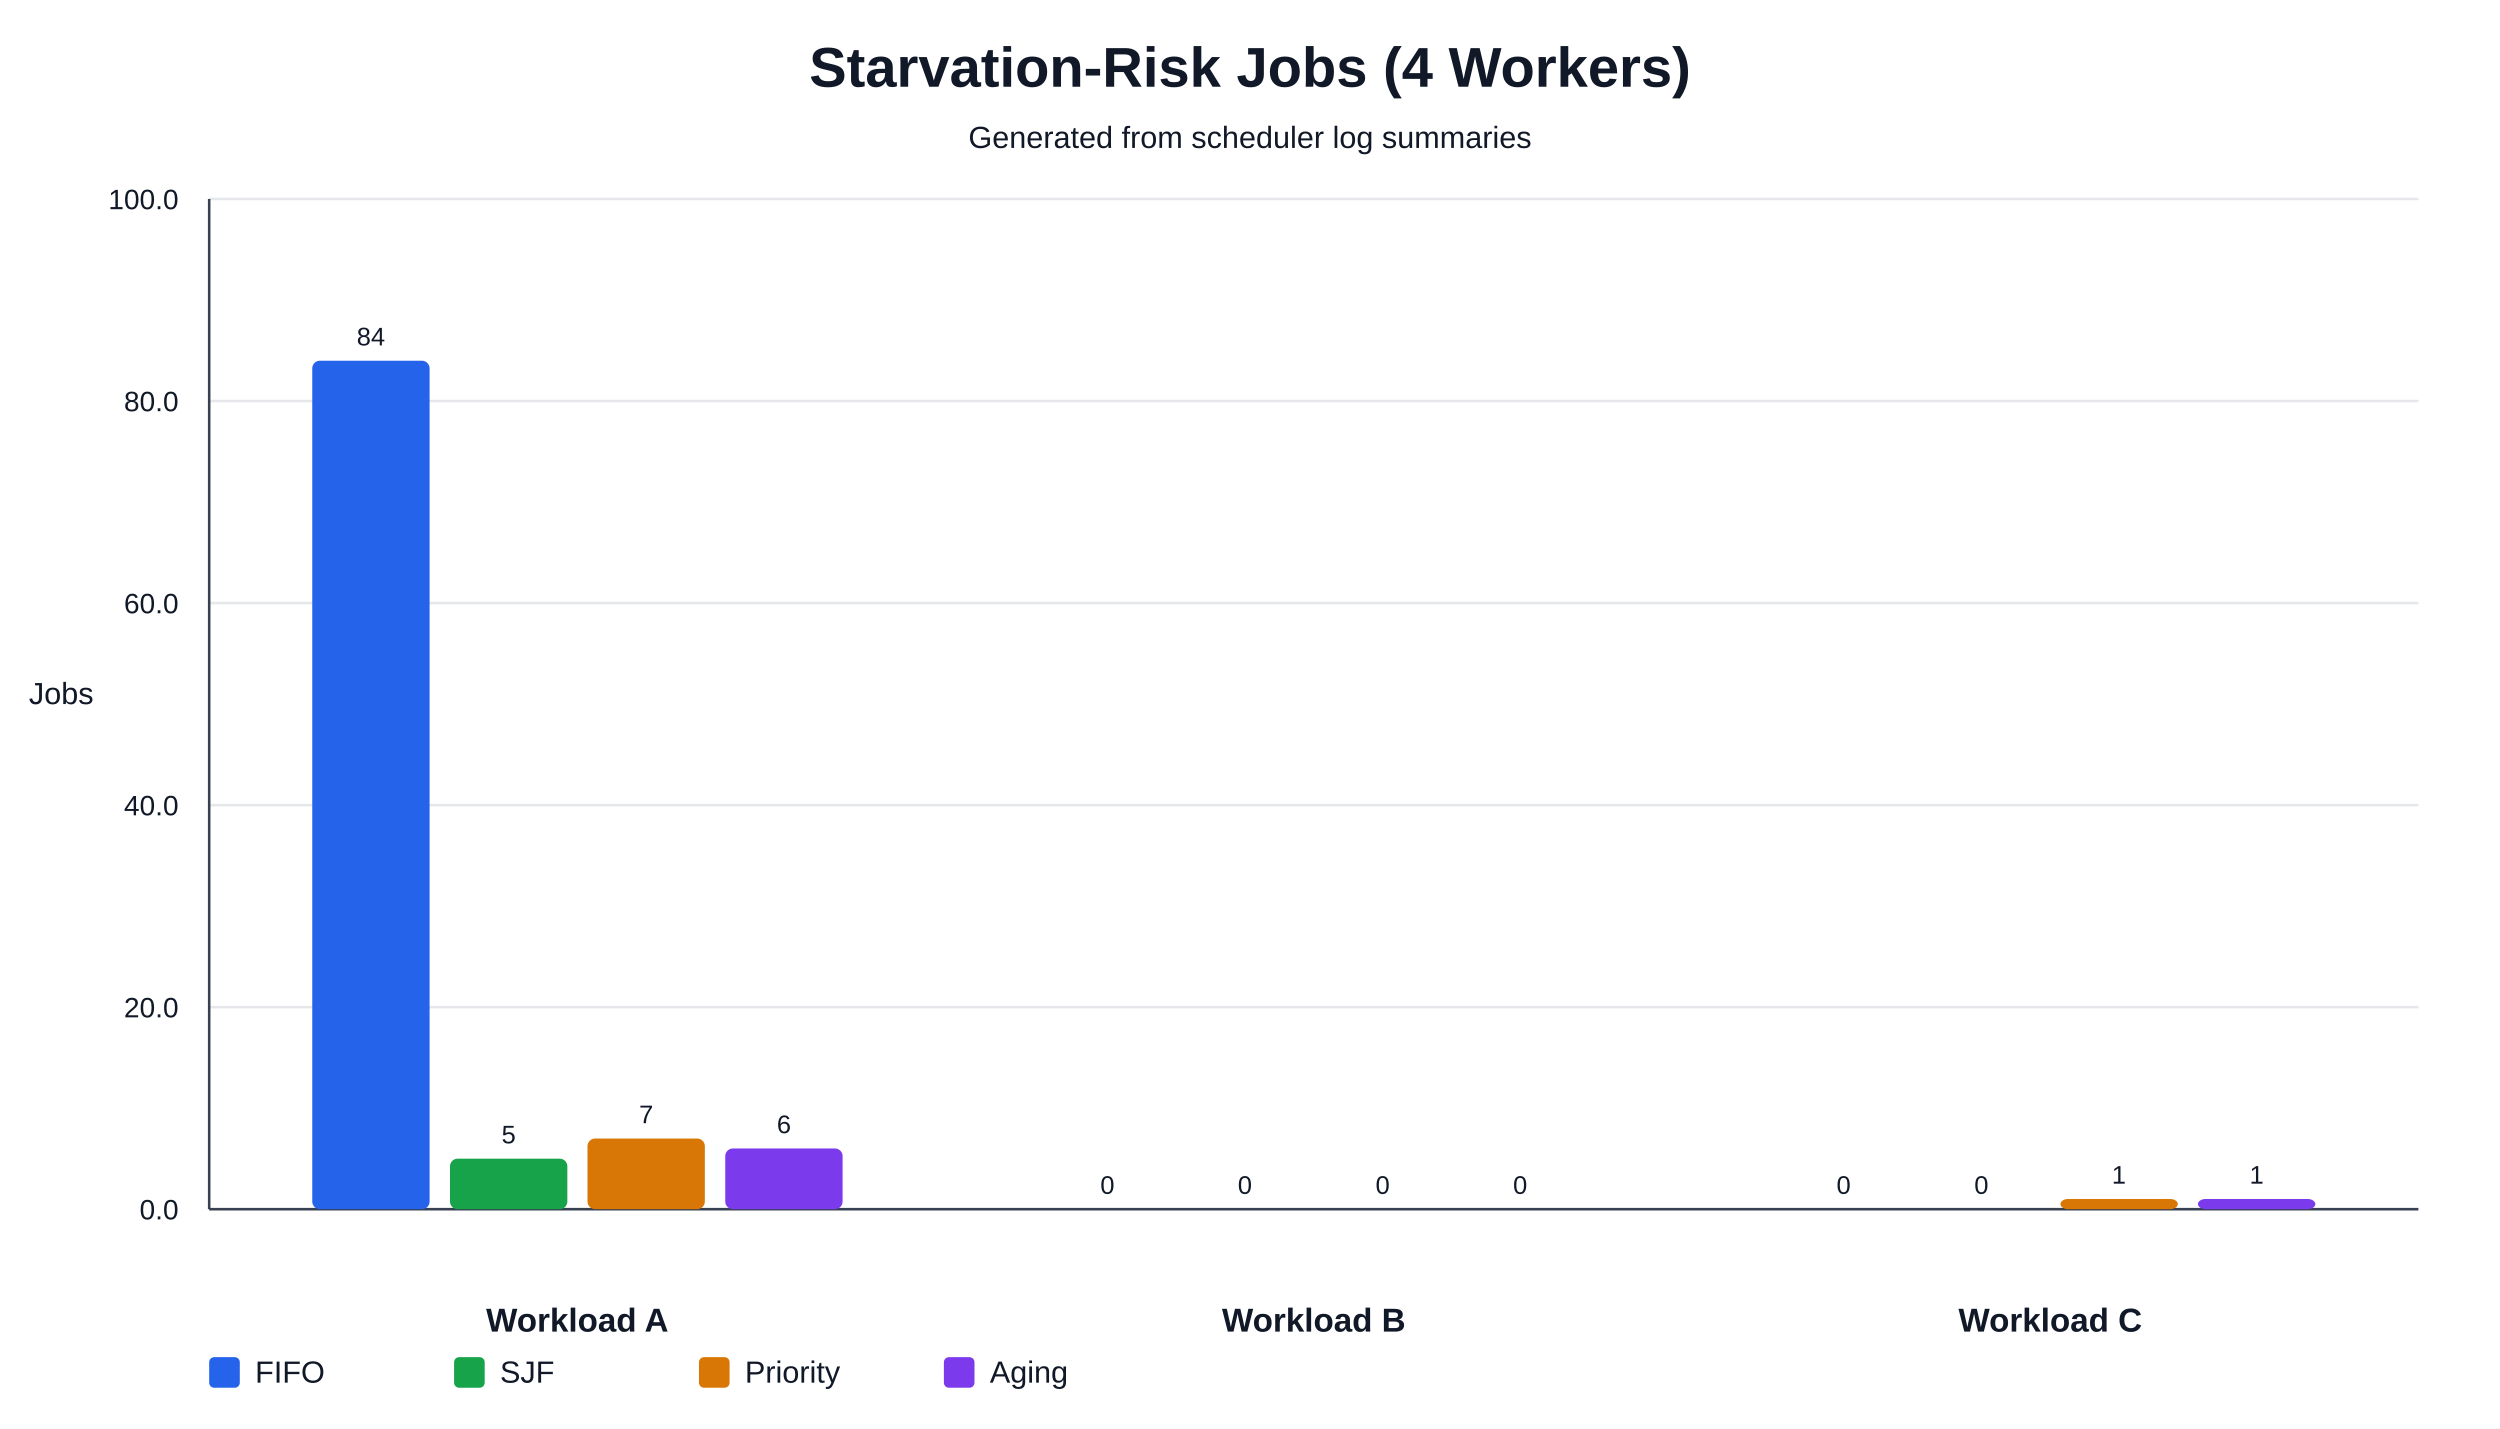
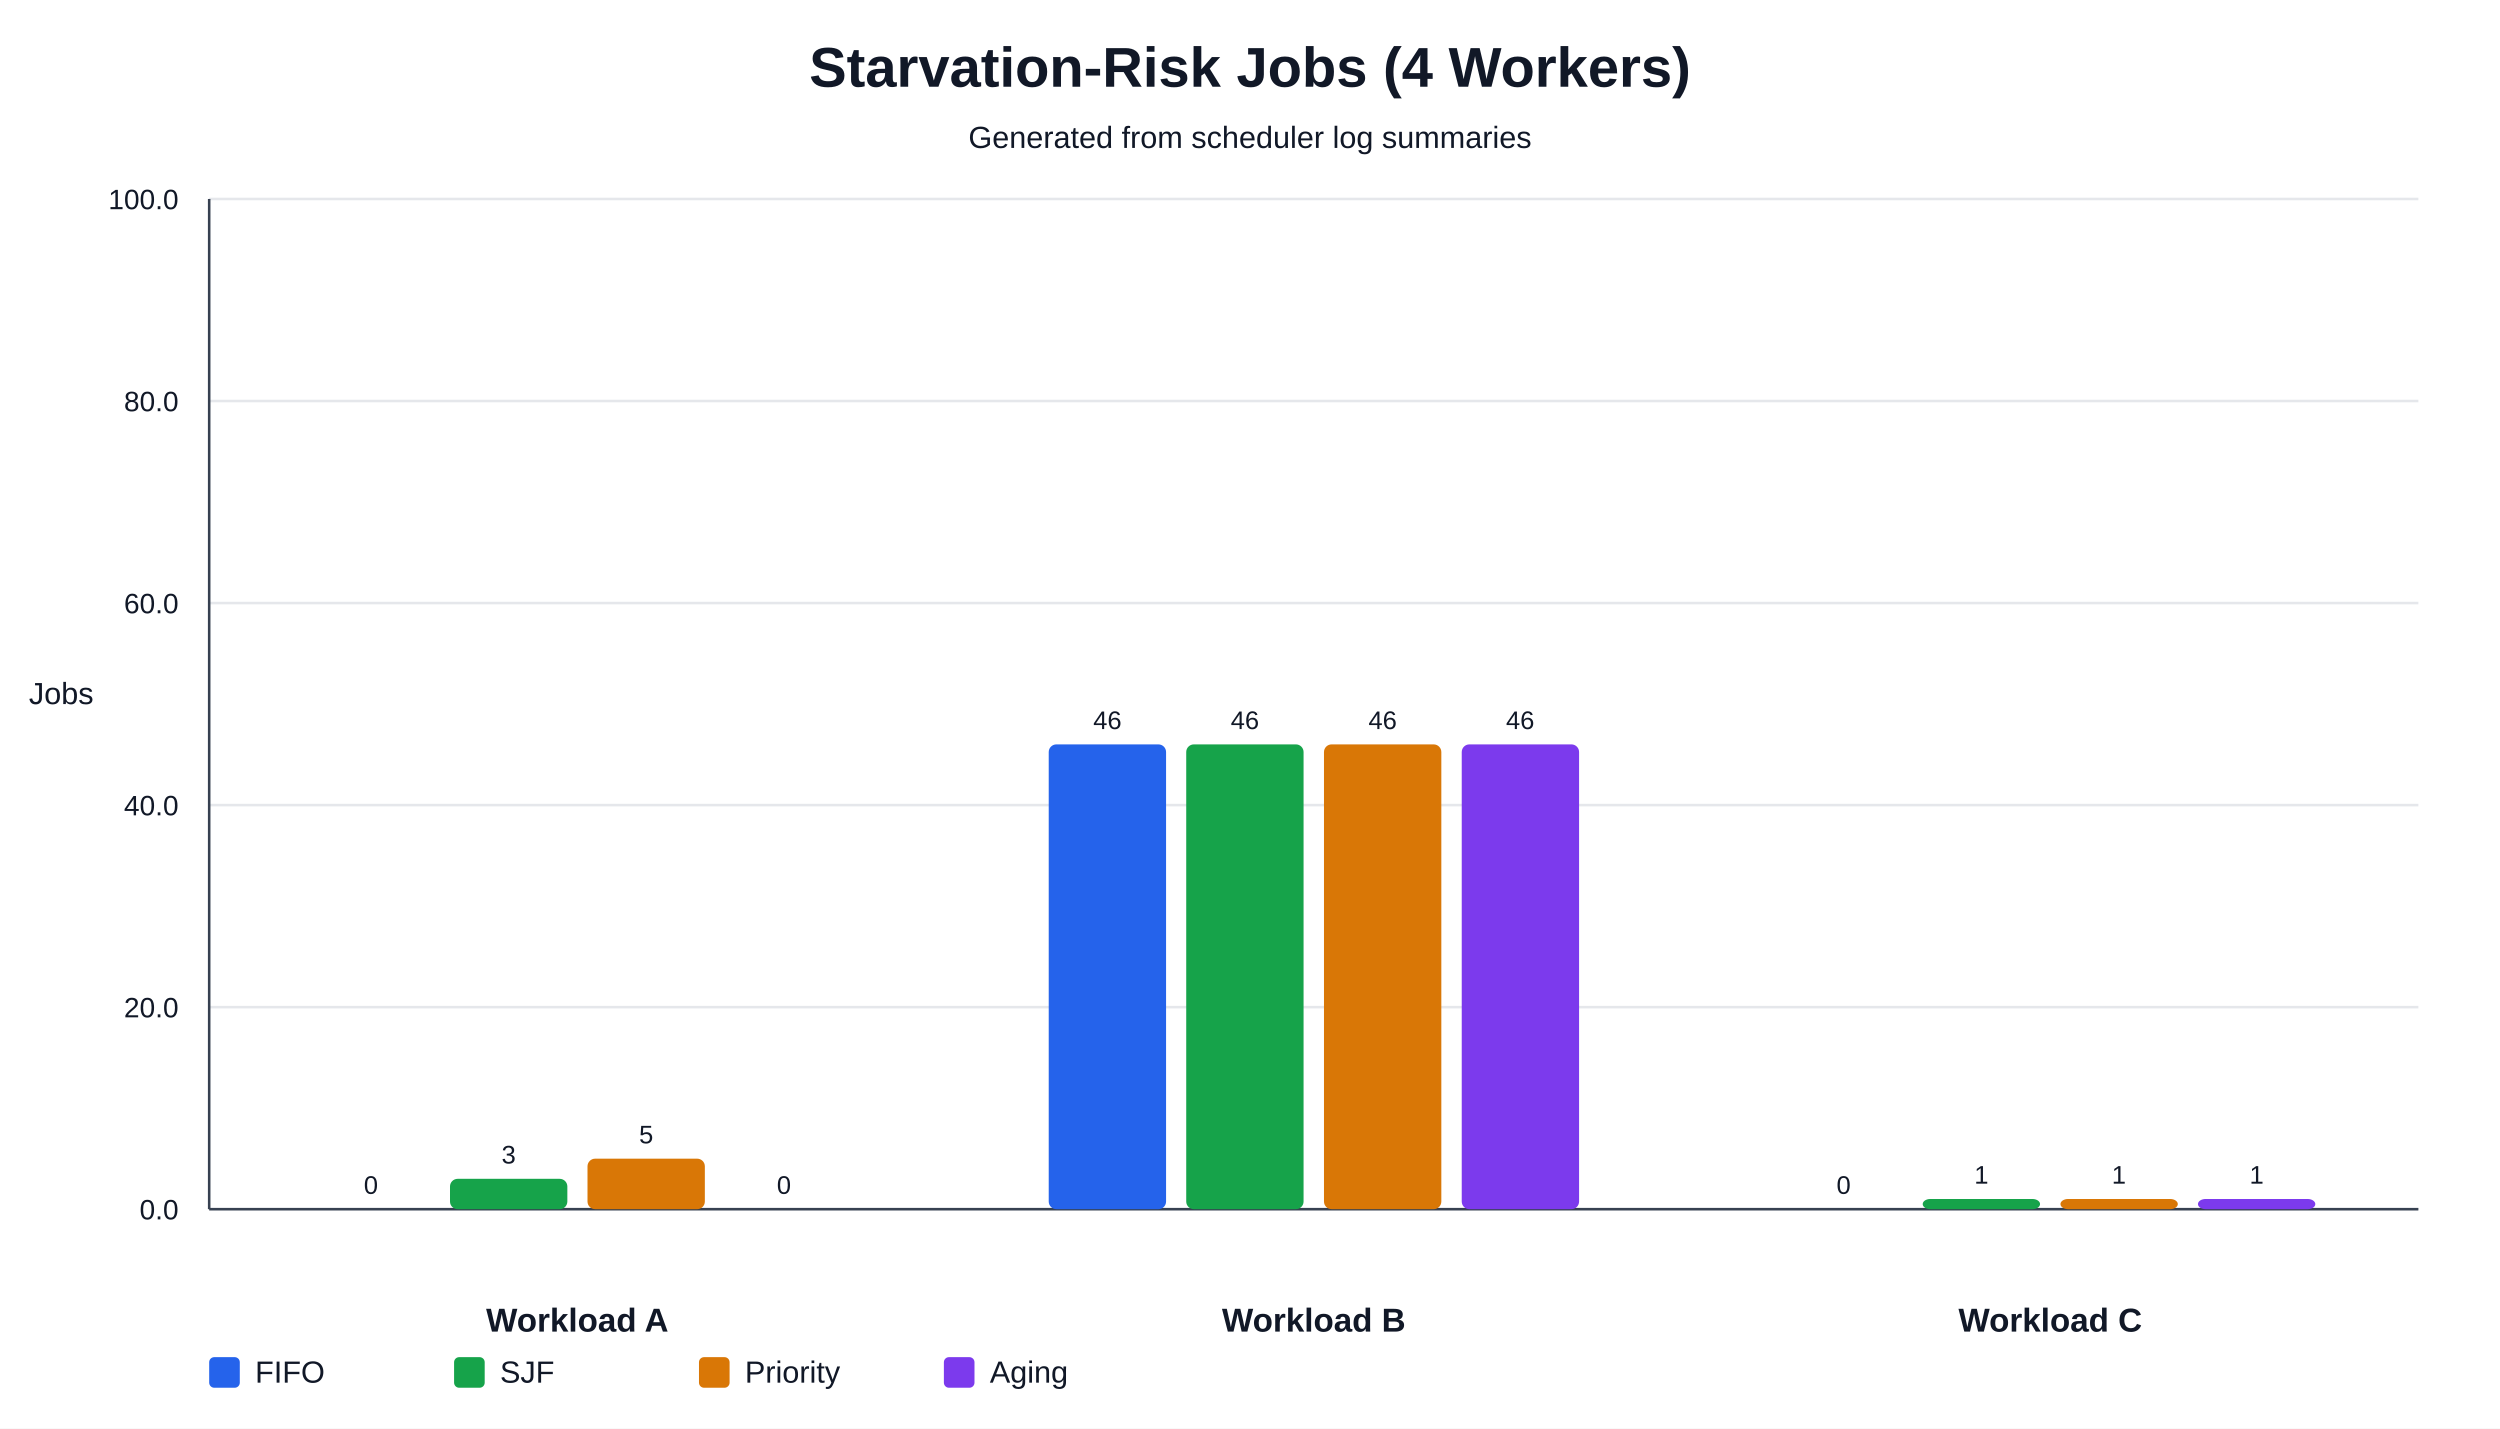
<svg xmlns="http://www.w3.org/2000/svg" width="980" height="560" viewBox="0 0 980 560">
  <rect width="100%" height="100%" fill="#ffffff" />
  <text x="490.0" y="34.0" font-family="Arial, sans-serif" font-size="22" font-weight="700" text-anchor="middle" fill="#111827">Starvation-Risk Jobs (4 Workers)</text>
  <text x="490.0" y="58.0" font-family="Arial, sans-serif" font-size="12" font-weight="400" text-anchor="middle" fill="#111827">Generated from scheduler log summaries</text>
  <line x1="82" y1="474.0" x2="948" y2="474.0" stroke="#e5e7eb" />
  <text x="70.0" y="478.0" font-family="Arial, sans-serif" font-size="11" font-weight="400" text-anchor="end" fill="#111827">0.0</text>
  <line x1="82" y1="394.8" x2="948" y2="394.8" stroke="#e5e7eb" />
  <text x="70.0" y="398.8" font-family="Arial, sans-serif" font-size="11" font-weight="400" text-anchor="end" fill="#111827">20.0</text>
  <line x1="82" y1="315.6" x2="948" y2="315.6" stroke="#e5e7eb" />
  <text x="70.0" y="319.6" font-family="Arial, sans-serif" font-size="11" font-weight="400" text-anchor="end" fill="#111827">40.0</text>
  <line x1="82" y1="236.4" x2="948" y2="236.4" stroke="#e5e7eb" />
  <text x="70.0" y="240.4" font-family="Arial, sans-serif" font-size="11" font-weight="400" text-anchor="end" fill="#111827">60.0</text>
  <line x1="82" y1="157.2" x2="948" y2="157.2" stroke="#e5e7eb" />
  <text x="70.0" y="161.2" font-family="Arial, sans-serif" font-size="11" font-weight="400" text-anchor="end" fill="#111827">80.0</text>
  <line x1="82" y1="78.0" x2="948" y2="78.0" stroke="#e5e7eb" />
  <text x="70.0" y="82.0" font-family="Arial, sans-serif" font-size="11" font-weight="400" text-anchor="end" fill="#111827">100.0</text>
  <line x1="82" y1="78" x2="82" y2="474" stroke="#374151" />
  <line x1="82" y1="474" x2="948" y2="474" stroke="#374151" />
  <text x="24.0" y="276.0" font-family="Arial, sans-serif" font-size="12" font-weight="400" text-anchor="middle" fill="#111827">Jobs</text>
  <text x="226.3" y="522.0" font-family="Arial, sans-serif" font-size="13" font-weight="700" text-anchor="middle" fill="#111827">Workload A</text>
-   <rect x="122.4" y="141.4" width="46.0" height="332.6" fill="#2563eb" rx="3" />
-   <text x="145.4" y="135.4" font-family="Arial, sans-serif" font-size="10" font-weight="400" text-anchor="middle" fill="#111827">84</text>
-   <rect x="176.4" y="454.2" width="46.0" height="19.8" fill="#16a34a" rx="3" />
-   <text x="199.4" y="448.2" font-family="Arial, sans-serif" font-size="10" font-weight="400" text-anchor="middle" fill="#111827">5</text>
-   <rect x="230.3" y="446.3" width="46.0" height="27.7" fill="#d97706" rx="3" />
-   <text x="253.3" y="440.3" font-family="Arial, sans-serif" font-size="10" font-weight="400" text-anchor="middle" fill="#111827">7</text>
-   <rect x="284.3" y="450.2" width="46.0" height="23.8" fill="#7c3aed" rx="3" />
-   <text x="307.3" y="444.2" font-family="Arial, sans-serif" font-size="10" font-weight="400" text-anchor="middle" fill="#111827">6</text>
+   <rect x="122.4" y="474.0" width="46.0" height="0.0" fill="#2563eb" rx="3" />
+   <text x="145.4" y="468.0" font-family="Arial, sans-serif" font-size="10" font-weight="400" text-anchor="middle" fill="#111827">0</text>
+   <rect x="176.4" y="462.1" width="46.0" height="11.9" fill="#16a34a" rx="3" />
+   <text x="199.4" y="456.1" font-family="Arial, sans-serif" font-size="10" font-weight="400" text-anchor="middle" fill="#111827">3</text>
+   <rect x="230.3" y="454.2" width="46.0" height="19.8" fill="#d97706" rx="3" />
+   <text x="253.3" y="448.2" font-family="Arial, sans-serif" font-size="10" font-weight="400" text-anchor="middle" fill="#111827">5</text>
+   <rect x="284.3" y="474.0" width="46.0" height="0.0" fill="#7c3aed" rx="3" />
+   <text x="307.3" y="468.0" font-family="Arial, sans-serif" font-size="10" font-weight="400" text-anchor="middle" fill="#111827">0</text>
  <text x="515.0" y="522.0" font-family="Arial, sans-serif" font-size="13" font-weight="700" text-anchor="middle" fill="#111827">Workload B</text>
-   <rect x="411.1" y="474.0" width="46.0" height="0.0" fill="#2563eb" rx="3" />
-   <text x="434.1" y="468.0" font-family="Arial, sans-serif" font-size="10" font-weight="400" text-anchor="middle" fill="#111827">0</text>
-   <rect x="465.0" y="474.0" width="46.0" height="0.0" fill="#16a34a" rx="3" />
-   <text x="488.0" y="468.0" font-family="Arial, sans-serif" font-size="10" font-weight="400" text-anchor="middle" fill="#111827">0</text>
-   <rect x="519.0" y="474.0" width="46.0" height="0.0" fill="#d97706" rx="3" />
-   <text x="542.0" y="468.0" font-family="Arial, sans-serif" font-size="10" font-weight="400" text-anchor="middle" fill="#111827">0</text>
-   <rect x="573.0" y="474.0" width="46.0" height="0.0" fill="#7c3aed" rx="3" />
-   <text x="595.9" y="468.0" font-family="Arial, sans-serif" font-size="10" font-weight="400" text-anchor="middle" fill="#111827">0</text>
+   <rect x="411.1" y="291.8" width="46.0" height="182.2" fill="#2563eb" rx="3" />
+   <text x="434.1" y="285.8" font-family="Arial, sans-serif" font-size="10" font-weight="400" text-anchor="middle" fill="#111827">46</text>
+   <rect x="465.0" y="291.8" width="46.0" height="182.2" fill="#16a34a" rx="3" />
+   <text x="488.0" y="285.8" font-family="Arial, sans-serif" font-size="10" font-weight="400" text-anchor="middle" fill="#111827">46</text>
+   <rect x="519.0" y="291.8" width="46.0" height="182.2" fill="#d97706" rx="3" />
+   <text x="542.0" y="285.8" font-family="Arial, sans-serif" font-size="10" font-weight="400" text-anchor="middle" fill="#111827">46</text>
+   <rect x="573.0" y="291.8" width="46.0" height="182.2" fill="#7c3aed" rx="3" />
+   <text x="595.9" y="285.8" font-family="Arial, sans-serif" font-size="10" font-weight="400" text-anchor="middle" fill="#111827">46</text>
  <text x="803.7" y="522.0" font-family="Arial, sans-serif" font-size="13" font-weight="700" text-anchor="middle" fill="#111827">Workload C</text>
  <rect x="699.7" y="474.0" width="46.0" height="0.0" fill="#2563eb" rx="3" />
  <text x="722.7" y="468.0" font-family="Arial, sans-serif" font-size="10" font-weight="400" text-anchor="middle" fill="#111827">0</text>
-   <rect x="753.7" y="474.0" width="46.0" height="0.0" fill="#16a34a" rx="3" />
-   <text x="776.7" y="468.0" font-family="Arial, sans-serif" font-size="10" font-weight="400" text-anchor="middle" fill="#111827">0</text>
+   <rect x="753.7" y="470.0" width="46.0" height="4.0" fill="#16a34a" rx="3" />
+   <text x="776.7" y="464.0" font-family="Arial, sans-serif" font-size="10" font-weight="400" text-anchor="middle" fill="#111827">1</text>
  <rect x="807.7" y="470.0" width="46.0" height="4.0" fill="#d97706" rx="3" />
  <text x="830.6" y="464.0" font-family="Arial, sans-serif" font-size="10" font-weight="400" text-anchor="middle" fill="#111827">1</text>
  <rect x="861.6" y="470.0" width="46.0" height="4.0" fill="#7c3aed" rx="3" />
  <text x="884.6" y="464.0" font-family="Arial, sans-serif" font-size="10" font-weight="400" text-anchor="middle" fill="#111827">1</text>
  <rect x="82" y="532" width="12" height="12" fill="#2563eb" rx="2" />
  <text x="100.0" y="542.0" font-family="Arial, sans-serif" font-size="12" font-weight="400" text-anchor="start" fill="#111827">FIFO</text>
  <rect x="178" y="532" width="12" height="12" fill="#16a34a" rx="2" />
  <text x="196.0" y="542.0" font-family="Arial, sans-serif" font-size="12" font-weight="400" text-anchor="start" fill="#111827">SJF</text>
  <rect x="274" y="532" width="12" height="12" fill="#d97706" rx="2" />
  <text x="292.0" y="542.0" font-family="Arial, sans-serif" font-size="12" font-weight="400" text-anchor="start" fill="#111827">Priority</text>
  <rect x="370" y="532" width="12" height="12" fill="#7c3aed" rx="2" />
  <text x="388.0" y="542.0" font-family="Arial, sans-serif" font-size="12" font-weight="400" text-anchor="start" fill="#111827">Aging</text>
</svg>
